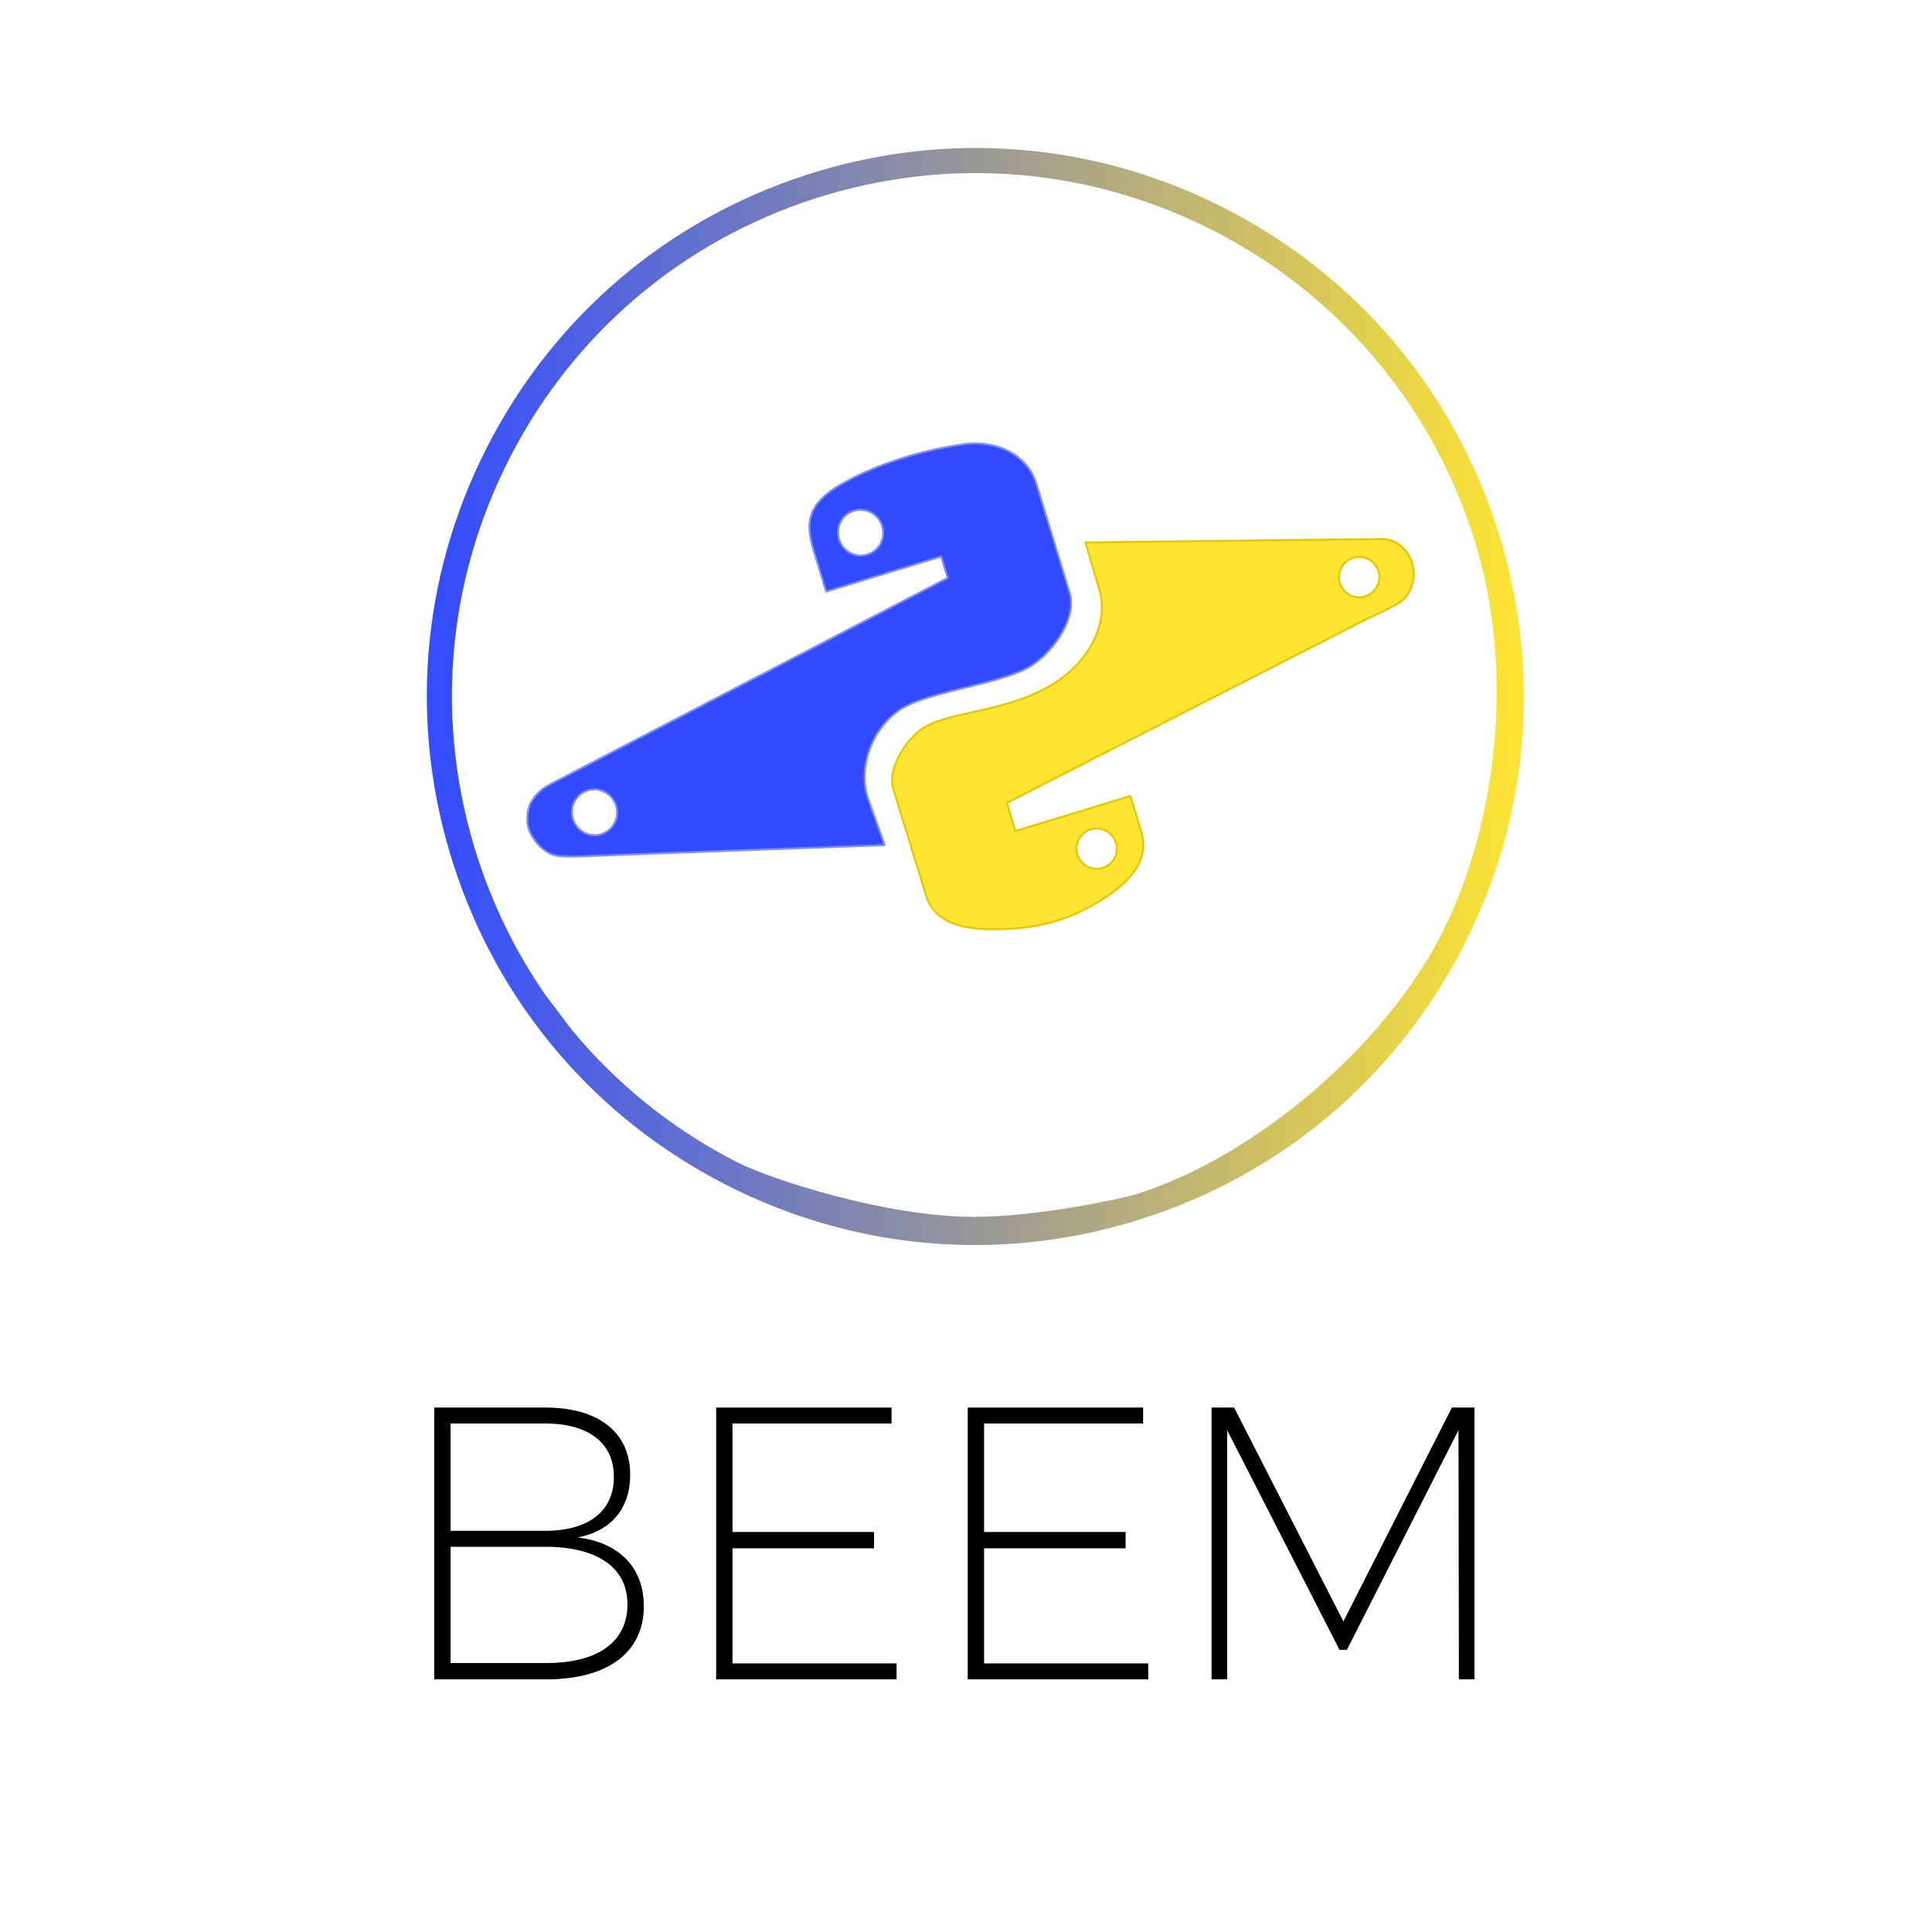
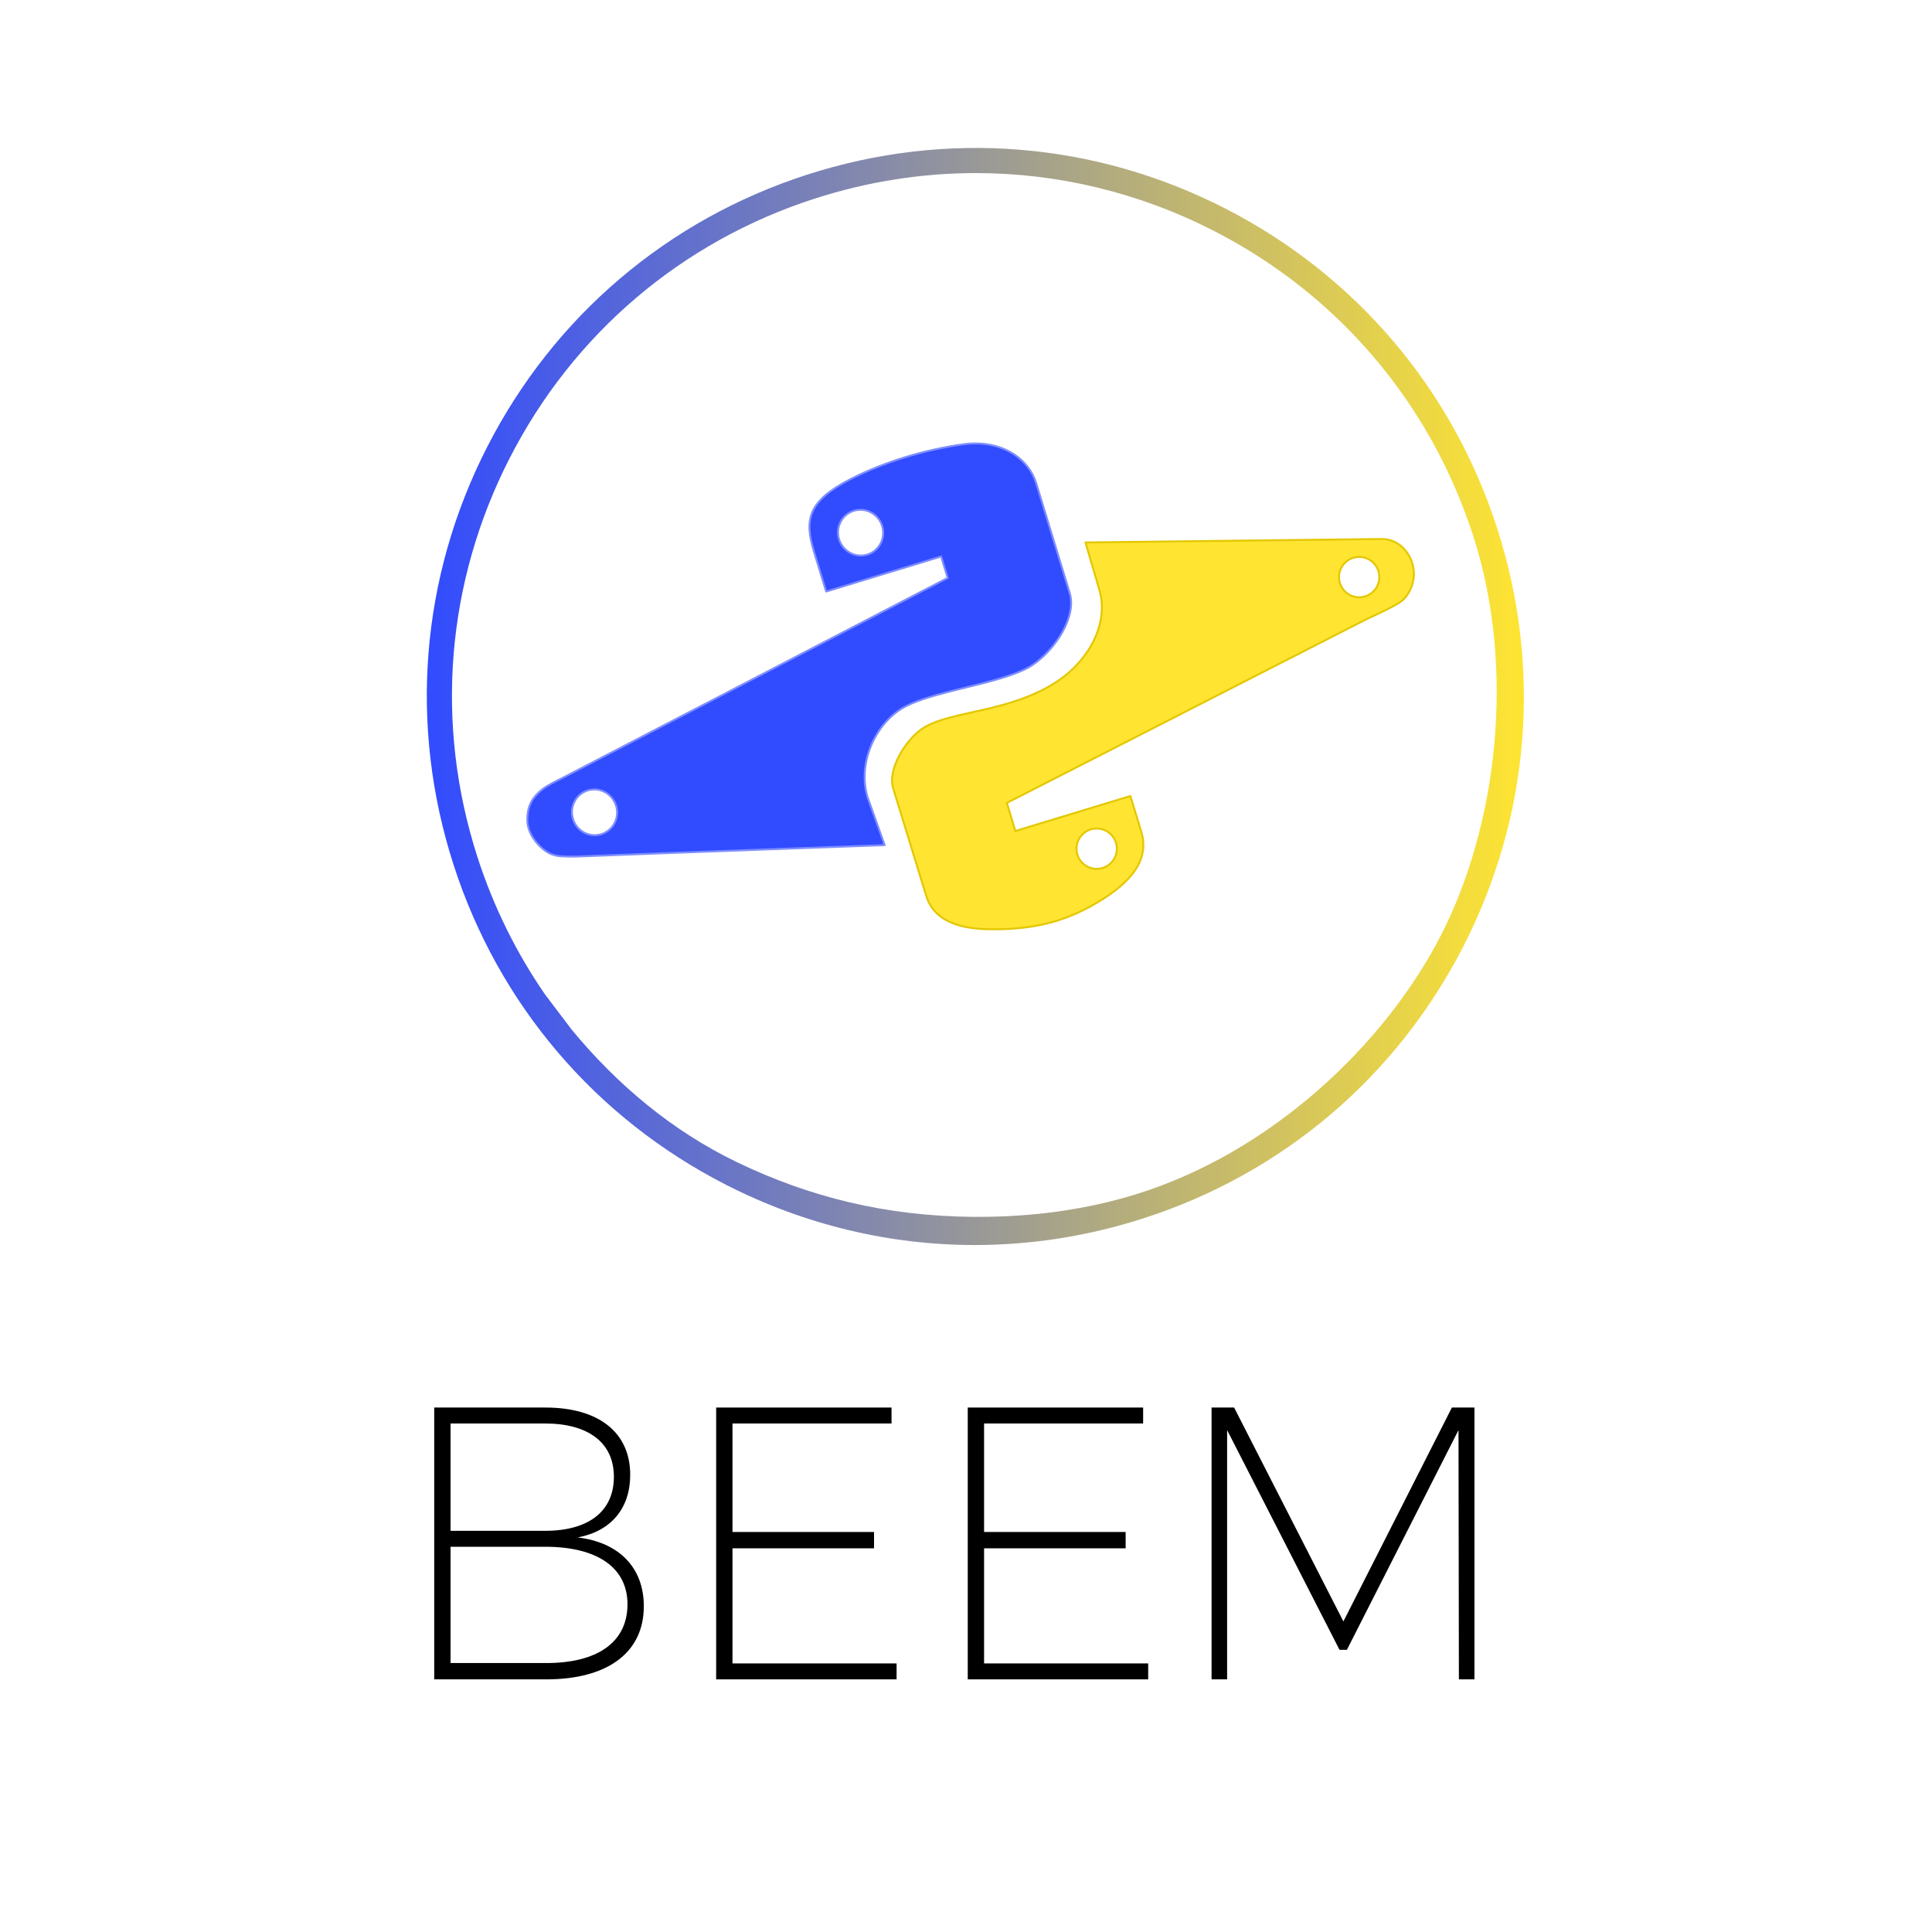
<svg xmlns="http://www.w3.org/2000/svg" width="100%" height="100%" viewBox="0 0 1000 1000" version="1.1" xml:space="preserve" style="fill-rule:evenodd;clip-rule:evenodd;stroke-linejoin:round;stroke-miterlimit:1.414;">
  <g id="Layer-1">
    <g>
      <path d="M300.075,443.29c34.301,-1.394 157.829,-5.859 157.829,-5.859l-8.818,-24.675c-5.203,-17.054 3.282,-36.78 17.163,-45.714c12.077,-7.774 39.77,-11.502 57.625,-17.877c4.215,-1.505 7.881,-3.157 10.664,-5.044c11.886,-8.06 22.845,-25.031 19.153,-37.134l-17.296,-56.672c-3.869,-12.683 -16.337,-20.847 -31.758,-20.8c-1.745,0.006 -3.512,0.123 -5.25,0.353c-10.213,1.345 -21.077,3.752 -31.414,6.957c-9.773,3.032 -19.242,6.826 -27.38,10.975c-22.66,11.538 -24.282,21.326 -19.308,37.628l6.333,20.754l59.516,-18.156l3.382,11.096l-200.136,103.926c0,0 -4.276,2.032 -7.533,4.021c-2.206,1.347 -3.723,2.821 -3.982,3.067c-4.99,4.732 -5.951,9.425 -5.937,14.408c0.027,8.349 8.127,16.429 13.421,17.917c2.859,0.804 3.17,0.668 5.186,0.794c4.08,0.255 8.54,0.035 8.54,0.035Zm11.104,-11.507c-1.112,0.339 -2.236,0.503 -3.344,0.506c-5.033,0.015 -9.71,-3.28 -11.273,-8.406c-1.915,-6.273 1.528,-12.9 7.697,-14.783c1.097,-0.334 2.208,-0.496 3.305,-0.499c5.042,-0.016 9.761,3.315 11.332,8.468c1.909,6.252 -1.57,12.839 -7.717,14.714Zm130.849,-167.423c1.112,-0.336 2.238,-0.496 3.344,-0.496c5.035,0 9.702,3.31 11.25,8.44c1.893,6.28 -1.568,12.896 -7.744,14.759c-1.097,0.332 -2.21,0.489 -3.305,0.489c-5.042,0 -9.752,-3.344 -11.308,-8.503c-1.889,-6.257 1.609,-12.833 7.763,-14.689Z" style="fill:#314bff;stroke:#7e8eff;stroke-width:1px;" />
      <path d="M715.37,278.989c9.538,0 16.713,9.037 16.452,18.575c-0.147,5.417 -2.935,11.267 -7.105,14.075c-1.631,1.098 -4.589,2.733 -6.213,3.489c-0.771,0.359 -3.967,2.052 -6.044,2.968c-3.325,1.466 -5.648,2.634 -5.648,2.634l-182.667,93.318l-2.995,1.53l0.971,3.213l2.285,7.552l1.165,3.828l3.862,-1.232l55.64,-16.922l5.685,18.573c3.753,12.438 -2.635,23.578 -18.985,34.171c-18.461,11.975 -35.609,16.228 -57.335,16.228l-0.541,0c-10.804,0 -29.653,-1.314 -34.489,-17.339l-17.114,-55.648c-3.067,-10.164 6.958,-25.578 15.255,-30.96c14.693,-9.532 44.937,-7.888 69.899,-24.513c15.63,-10.41 26.943,-29.476 21.506,-47.502l-7.118,-24.252c0,0 24.027,-0.283 53.047,-0.623c43.964,-0.515 99.388,-1.163 100.089,-1.163l0.398,0Zm-147.688,170.731c-5.768,0.017 -10.458,-4.644 -10.477,-10.411c-0.018,-5.768 4.645,-10.457 10.413,-10.476c5.767,-0.017 10.456,4.644 10.474,10.412c0.017,5.767 -4.643,10.457 -10.41,10.475Zm135.822,-140.57c-5.767,0 -10.442,-4.676 -10.442,-10.443c0,-5.768 4.675,-10.443 10.442,-10.443c2.489,0 4.776,0.871 6.571,2.325c2.363,1.914 3.874,4.839 3.874,8.118c0,5.767 -4.677,10.443 -10.445,10.443Z" style="fill:#ffe531;stroke:#e4c700;stroke-width:1px;" />
    </g>
    <path d="M324.787,830.39c0,-18.921 -15.498,-29.79 -42.671,-29.79l-48.91,0l0,60.183l48.91,0c27.173,0.201 42.671,-10.87 42.671,-30.393m-7.044,-66.02c0,-17.511 -13.083,-27.575 -35.627,-27.575l-48.91,0l0,55.553l48.91,0c22.544,0 35.627,-10.064 35.627,-27.978m8.453,-1.006c0,17.31 -9.862,29.185 -27.173,32.406c21.739,2.616 34.218,15.9 34.218,35.626c0,23.952 -18.719,37.841 -50.52,37.841l-57.969,0l0,-140.695l57.565,0c27.575,0 43.879,12.882 43.879,34.822" style="fill-rule:nonzero;" />
    <path d="M461.455,728.542l0,8.253l-82.322,0l0,56.156l73.265,0l0,8.454l-73.265,0l0,59.578l84.939,0l0,8.253l-93.393,0l0,-140.694l90.776,0Z" style="fill-rule:nonzero;" />
    <path d="M591.683,728.542l0,8.253l-82.322,0l0,56.156l73.265,0l0,8.454l-73.265,0l0,59.578l84.939,0l0,8.253l-93.393,0l0,-140.694l90.776,0Z" style="fill-rule:nonzero;" />
    <path d="M638.78,728.542l56.56,110.703l56.157,-110.703l11.674,0l0,140.694l-8.051,0l-0.201,-129.019l-57.768,113.722l-3.824,0l-58.17,-113.722l0,129.019l-8.051,0l0,-140.694l11.674,0Z" style="fill-rule:nonzero;" />
-     <path d="M587.9,618.179c-6.652,2.086 -50.557,11.65 -83.834,11.662c-45.462,0.017 -105.413,-19.502 -122.595,-28.296c-33.405,-17.097 -62.302,-40.424 -85.497,-68.515l-13.721,-18.111c-14.942,-21.598 -26.793,-45.512 -35.092,-71.208c-22.225,-68.83 -16.318,-142.193 16.635,-206.579c32.953,-64.384 89.006,-112.084 157.834,-134.309c27.403,-8.849 55.513,-13.237 83.501,-13.237c42.309,0 84.326,10.038 123.077,29.871c64.386,32.953 112.084,89.068 134.31,157.897c22.226,68.828 12.469,149.834 -16.634,206.638c-29.103,56.804 -95.186,114.493 -157.984,134.187Zm186.989,-344.882c-23.293,-72.133 -73.282,-130.877 -140.758,-165.412c-67.477,-34.535 -144.363,-40.725 -216.495,-17.433c-72.133,23.293 -130.877,73.282 -165.412,140.758c-34.535,67.476 -40.727,144.362 -17.434,216.495c23.293,72.132 73.282,130.878 140.759,165.412c40.615,20.788 84.641,31.305 128.986,31.305c29.326,0 58.794,-4.599 87.508,-13.872c72.134,-23.293 130.878,-73.282 165.413,-140.758c34.535,-67.476 40.726,-144.362 17.433,-216.495" style="fill:url(#_Linear1);fill-rule:nonzero;" />
+     <path d="M587.9,618.179c-25.067,7.738 -52.852,11.805 -82.887,11.668c-0.315,-0.001 -0.631,-0.003 -0.947,-0.006c-45.461,-0.34 -85.019,-10.205 -122.595,-28.296c-33.811,-16.279 -62.302,-40.424 -85.497,-68.515l-13.721,-18.111c-14.942,-21.598 -26.793,-45.512 -35.092,-71.208c-22.225,-68.83 -16.318,-142.193 16.635,-206.579c32.953,-64.384 89.006,-112.084 157.834,-134.309c27.403,-8.849 55.513,-13.237 83.501,-13.237c42.309,0 84.326,10.038 123.077,29.871c64.386,32.953 112.084,89.068 134.31,157.897c22.226,68.828 12.469,149.834 -16.634,206.638c-29.103,56.804 -88.108,112.617 -157.984,134.187Zm186.989,-344.882c-23.293,-72.133 -73.282,-130.877 -140.758,-165.412c-67.477,-34.535 -144.363,-40.725 -216.495,-17.433c-72.133,23.293 -130.877,73.282 -165.412,140.758c-34.535,67.476 -40.727,144.362 -17.434,216.495c23.293,72.132 73.282,130.878 140.759,165.412c0.283,0.145 0.565,0.289 0.848,0.432c40.38,20.502 84.102,30.873 128.138,30.873c29.326,0 58.794,-4.599 87.508,-13.872c72.134,-23.293 130.878,-73.282 165.413,-140.758c34.535,-67.476 40.726,-144.362 17.433,-216.495" style="fill:url(#_Linear1);fill-rule:nonzero;" />
  </g>
  <defs>
    <linearGradient id="_Linear1" x1="0" y1="0" x2="1" y2="0" gradientUnits="userSpaceOnUse" gradientTransform="matrix(567.844,0,0,567.842,220.918,360.501)">
      <stop offset="0" style="stop-color:#314bff;stop-opacity:1" />
      <stop offset="1" style="stop-color:#ffe531;stop-opacity:1" />
    </linearGradient>
  </defs>
</svg>
